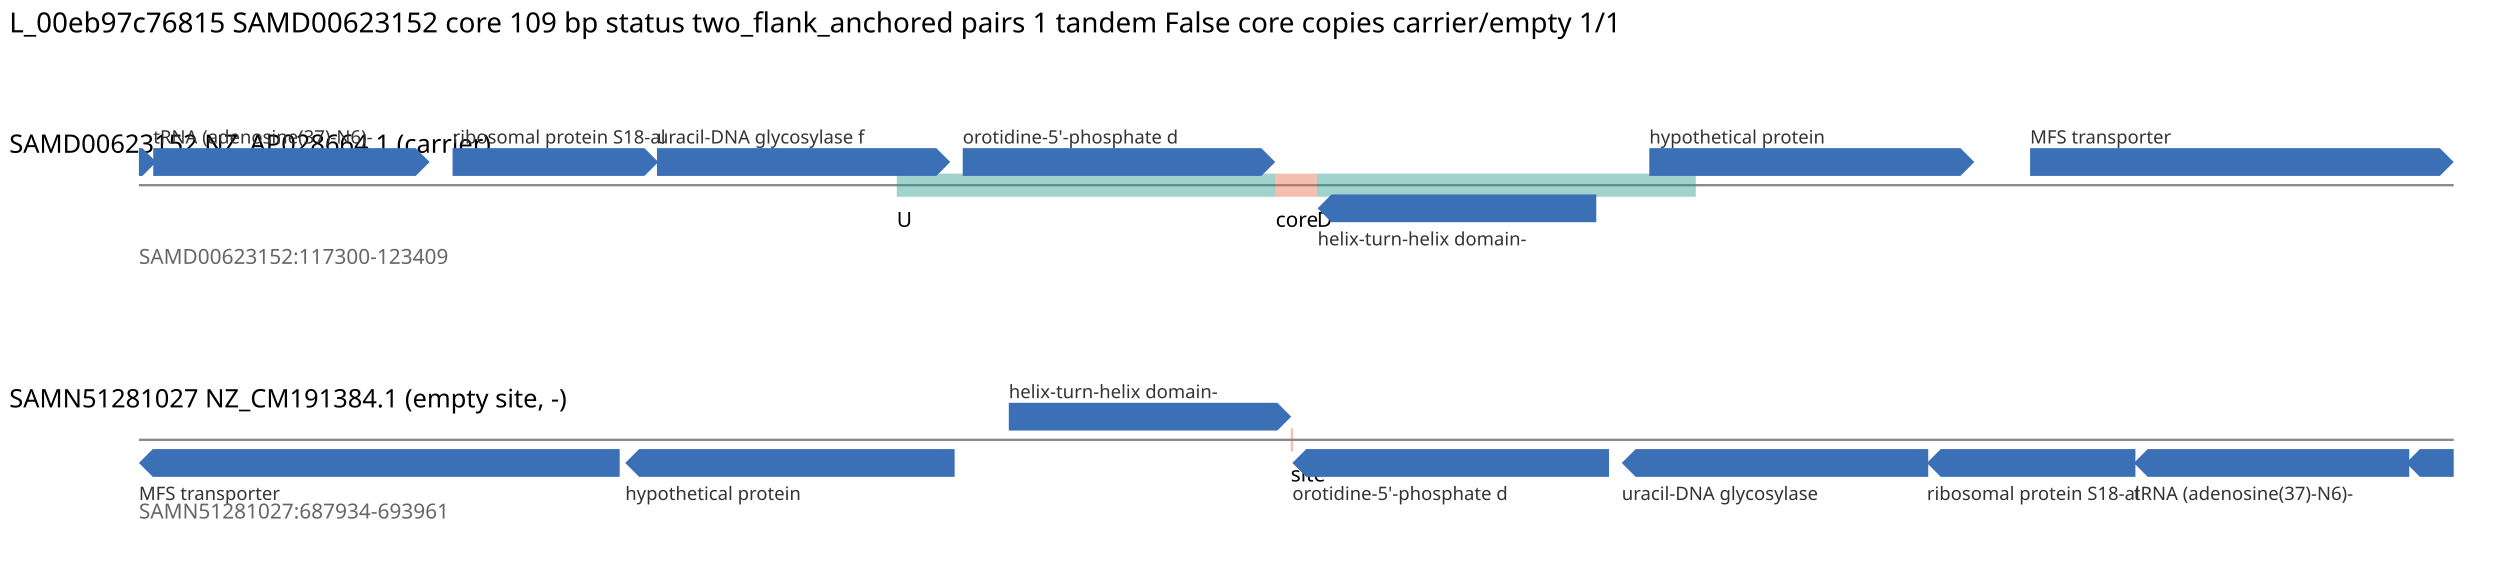
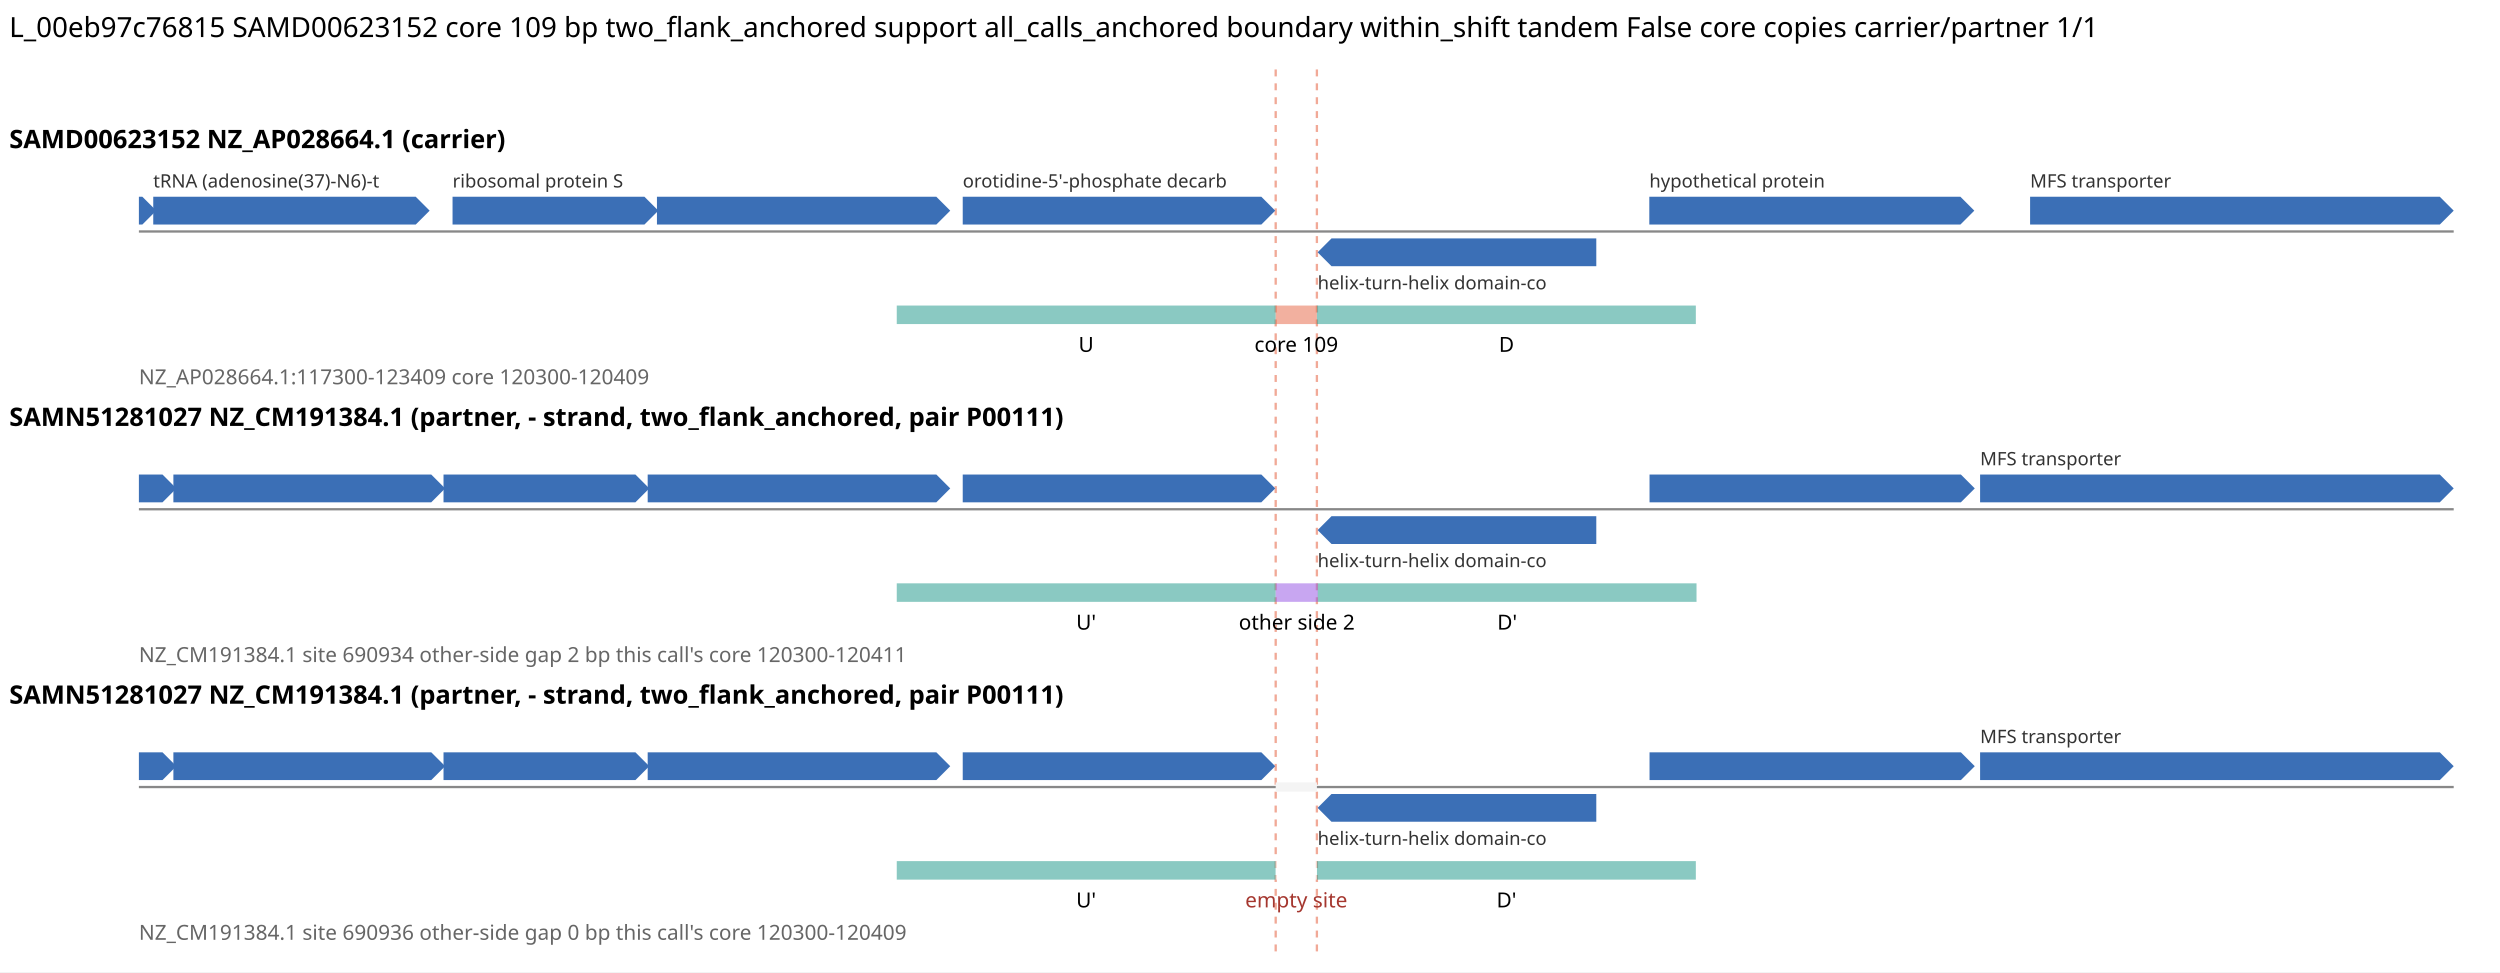
- <svg xmlns="http://www.w3.org/2000/svg" width="1080" height="250" font-family="sans-serif">
+ <svg xmlns="http://www.w3.org/2000/svg" width="1080" height="420" font-family="sans-serif">
  <rect width="100%" height="100%" fill="white" />
-   <text x="4" y="14" font-size="12">L_00eb97c76815  SAMD00623152  core 109 bp  status two_flank_anchored  pairs 1  tandem False  core copies carrier/empty 1/1</text>
-   <text x="4" y="66" font-size="11">SAMD00623152 NZ_AP028664.1 (carrier)</text>
-   <line x1="60" y1="80" x2="1060" y2="80" stroke="#888" />
-   <rect x="387.4" y="75" width="163.7" height="10" fill="#2a9d8f" opacity="0.45" />
-   <text x="387.4" y="98" font-size="9">U</text>
-   <rect x="551.1" y="75" width="17.8" height="10" fill="#e76f51" opacity="0.45" />
-   <text x="551.1" y="98" font-size="9">core</text>
-   <rect x="568.9" y="75" width="163.7" height="10" fill="#2a9d8f" opacity="0.45" />
-   <text x="568.9" y="98" font-size="9">D</text>
-   <polygon points="60.0,64 61.5,64 67.5,70 61.5,76 60.0,76" fill="#3b6fb6" />
-   <polygon points="66.2,64 179.6,64 185.6,70 179.6,76 66.2,76" fill="#3b6fb6" />
-   <text x="66.2" y="62" font-size="8" fill="#333">tRNA (adenosine(37)-N6)-</text>
-   <polygon points="195.5,64 278.4,64 284.4,70 278.4,76 195.5,76" fill="#3b6fb6" />
-   <text x="195.5" y="62" font-size="8" fill="#333">ribosomal protein S18-al</text>
-   <polygon points="283.8,64 404.5,64 410.5,70 404.5,76 283.8,76" fill="#3b6fb6" />
-   <text x="283.8" y="62" font-size="8" fill="#333">uracil-DNA glycosylase f</text>
-   <polygon points="415.9,64 544.9,64 550.9,70 544.9,76 415.9,76" fill="#3b6fb6" />
-   <text x="415.9" y="62" font-size="8" fill="#333">orotidine-5'-phosphate d</text>
-   <polygon points="569.2,90 575.2,84 689.6,84 689.6,96 575.2,96" fill="#3b6fb6" />
-   <text x="569.2" y="106" font-size="8" fill="#333">helix-turn-helix domain-</text>
-   <polygon points="712.5,64 846.9,64 852.9,70 846.9,76 712.5,76" fill="#3b6fb6" />
-   <text x="712.5" y="62" font-size="8" fill="#333">hypothetical protein</text>
-   <polygon points="877.0,64 1054.0,64 1060.0,70 1054.0,76 877.0,76" fill="#3b6fb6" />
-   <text x="877.0" y="62" font-size="8" fill="#333">MFS transporter</text>
-   <text x="60" y="114" font-size="9" fill="#666">SAMD00623152:117300-123409</text>
-   <text x="4" y="176" font-size="11">SAMN51281027 NZ_CM191384.1 (empty site, -)</text>
-   <line x1="60" y1="190" x2="1060" y2="190" stroke="#888" />
-   <rect x="557.6" y="185" width="1.0" height="10" fill="#e76f51" opacity="0.45" />
-   <text x="557.6" y="208" font-size="9">site</text>
-   <polygon points="60.0,200 66.0,194 267.7,194 267.7,206 66.0,206" fill="#3b6fb6" />
-   <text x="60.0" y="216" font-size="8" fill="#333">MFS transporter</text>
-   <polygon points="270.1,200 276.1,194 412.4,194 412.4,206 276.1,206" fill="#3b6fb6" />
-   <text x="270.1" y="216" font-size="8" fill="#333">hypothetical protein</text>
-   <polygon points="435.8,174 551.8,174 557.8,180 551.8,186 435.8,186" fill="#3b6fb6" />
-   <text x="435.8" y="172" font-size="8" fill="#333">helix-turn-helix domain-</text>
-   <polygon points="558.3,200 564.3,194 695.1,194 695.1,206 564.3,206" fill="#3b6fb6" />
-   <text x="558.3" y="216" font-size="8" fill="#333">orotidine-5'-phosphate d</text>
-   <polygon points="700.6,200 706.6,194 833.0,194 833.0,206 706.6,206" fill="#3b6fb6" />
-   <text x="700.6" y="216" font-size="8" fill="#333">uracil-DNA glycosylase</text>
-   <polygon points="832.4,200 838.4,194 922.5,194 922.5,206 838.4,206" fill="#3b6fb6" />
-   <text x="832.4" y="216" font-size="8" fill="#333">ribosomal protein S18-al</text>
-   <polygon points="921.8,200 927.8,194 1040.8,194 1040.8,206 927.8,206" fill="#3b6fb6" />
-   <text x="921.8" y="216" font-size="8" fill="#333">tRNA (adenosine(37)-N6)-</text>
-   <polygon points="1039.4,200 1045.4,194 1060.0,194 1060.0,206 1045.4,206" fill="#3b6fb6" />
-   <text x="60" y="224" font-size="9" fill="#666">SAMN51281027:687934-693961</text>
+   <text x="4" y="16" font-size="12">L_00eb97c76815  SAMD00623152  core 109 bp  two_flank_anchored  support all_calls_anchored  boundary within_shift  tandem False  core copies carrier/partner 1/1</text>
+   <line x1="551.1" y1="30" x2="551.1" y2="412" stroke="#e76f51" stroke-dasharray="3,3" opacity="0.6" />
+   <line x1="568.9" y1="30" x2="568.9" y2="412" stroke="#e76f51" stroke-dasharray="3,3" opacity="0.6" />
+   <text x="4" y="64" font-size="11" font-weight="bold">SAMD00623152 NZ_AP028664.1 (carrier)</text>
+   <line x1="60" y1="100" x2="1060" y2="100" stroke="#888" />
+   <rect x="387.4" y="132" width="163.7" height="8" fill="#2a9d8f" opacity="0.55" />
+   <text x="469.2" y="152" font-size="9" text-anchor="middle">U</text>
+   <rect x="551.1" y="132" width="17.8" height="8" fill="#e76f51" opacity="0.55" />
+   <text x="560.0" y="152" font-size="9" text-anchor="middle">core 109</text>
+   <rect x="568.9" y="132" width="163.7" height="8" fill="#2a9d8f" opacity="0.55" />
+   <text x="650.8" y="152" font-size="9" text-anchor="middle">D</text>
+   <polygon points="60.0,85 61.5,85 67.5,91 61.5,97 60.0,97" fill="#3b6fb6" />
+   <polygon points="66.2,85 179.6,85 185.6,91 179.6,97 66.2,97" fill="#3b6fb6" />
+   <text x="66.2" y="81" font-size="8" fill="#333">tRNA (adenosine(37)-N6)-t</text>
+   <polygon points="195.5,85 278.4,85 284.4,91 278.4,97 195.5,97" fill="#3b6fb6" />
+   <text x="195.5" y="81" font-size="8" fill="#333">ribosomal protein S</text>
+   <polygon points="283.8,85 404.5,85 410.5,91 404.5,97 283.8,97" fill="#3b6fb6" />
+   <polygon points="415.9,85 544.9,85 550.9,91 544.9,97 415.9,97" fill="#3b6fb6" />
+   <text x="415.9" y="81" font-size="8" fill="#333">orotidine-5'-phosphate decarb</text>
+   <polygon points="569.2,109 575.2,103 689.6,103 689.6,115 575.2,115" fill="#3b6fb6" />
+   <text x="569.2" y="125" font-size="8" fill="#333">helix-turn-helix domain-co</text>
+   <polygon points="712.5,85 846.9,85 852.9,91 846.9,97 712.5,97" fill="#3b6fb6" />
+   <text x="712.5" y="81" font-size="8" fill="#333">hypothetical protein</text>
+   <polygon points="877.0,85 1054.0,85 1060.0,91 1054.0,97 877.0,97" fill="#3b6fb6" />
+   <text x="877.0" y="81" font-size="8" fill="#333">MFS transporter</text>
+   <text x="60" y="166" font-size="9" fill="#666">NZ_AP028664.1:117300-123409  core 120300-120409</text>
+   <text x="4" y="184" font-size="11" font-weight="bold">SAMN51281027 NZ_CM191384.1 (partner, - strand, two_flank_anchored, pair P00111)</text>
+   <line x1="60" y1="220" x2="1060" y2="220" stroke="#888" />
+   <rect x="387.4" y="252" width="163.7" height="8" fill="#2a9d8f" opacity="0.55" />
+   <text x="469.2" y="272" font-size="9" text-anchor="middle">U'</text>
+   <rect x="569.2" y="252" width="163.7" height="8" fill="#2a9d8f" opacity="0.55" />
+   <text x="651.1" y="272" font-size="9" text-anchor="middle">D'</text>
+   <rect x="551.1" y="252" width="18.2" height="8" fill="#9b5de5" opacity="0.55" />
+   <text x="560.2" y="272" font-size="9" text-anchor="middle">other side 2</text>
+   <polygon points="855.4,205 1054.0,205 1060.0,211 1054.0,217 855.4,217" fill="#3b6fb6" />
+   <text x="855.4" y="201" font-size="8" fill="#333">MFS transporter</text>
+   <polygon points="712.6,205 847.1,205 853.1,211 847.1,217 712.6,217" fill="#3b6fb6" />
+   <polygon points="569.2,229 575.2,223 689.6,223 689.6,235 575.2,235" fill="#3b6fb6" />
+   <text x="569.2" y="245" font-size="8" fill="#333">helix-turn-helix domain-co</text>
+   <polygon points="415.9,205 544.9,205 550.9,211 544.9,217 415.9,217" fill="#3b6fb6" />
+   <polygon points="279.8,205 404.5,205 410.5,211 404.5,217 279.8,217" fill="#3b6fb6" />
+   <polygon points="191.6,205 274.5,205 280.5,211 274.5,217 191.6,217" fill="#3b6fb6" />
+   <polygon points="74.9,205 186.3,205 192.3,211 186.3,217 74.9,217" fill="#3b6fb6" />
+   <polygon points="60.0,205 70.2,205 76.2,211 70.2,217 60.0,217" fill="#3b6fb6" />
+   <text x="60" y="286" font-size="9" fill="#666">NZ_CM191384.1 site 690934  other-side gap 2 bp  this call's core 120300-120411</text>
+   <text x="4" y="304" font-size="11" font-weight="bold">SAMN51281027 NZ_CM191384.1 (partner, - strand, two_flank_anchored, pair P00111)</text>
+   <line x1="60" y1="340" x2="1060" y2="340" stroke="#888" />
+   <rect x="387.4" y="372" width="163.7" height="8" fill="#2a9d8f" opacity="0.55" />
+   <text x="469.2" y="392" font-size="9" text-anchor="middle">U'</text>
+   <rect x="568.9" y="372" width="163.7" height="8" fill="#2a9d8f" opacity="0.55" />
+   <text x="650.8" y="392" font-size="9" text-anchor="middle">D'</text>
+   <rect x="551.1" y="372" width="17.8" height="8" fill="#ffffff" opacity="0.55" />
+   <polygon points="855.4,325 1054.0,325 1060.0,331 1054.0,337 855.4,337" fill="#3b6fb6" />
+   <text x="855.4" y="321" font-size="8" fill="#333">MFS transporter</text>
+   <polygon points="712.6,325 847.1,325 853.1,331 847.1,337 712.6,337" fill="#3b6fb6" />
+   <polygon points="569.2,349 575.2,343 689.6,343 689.6,355 575.2,355" fill="#3b6fb6" />
+   <text x="569.2" y="365" font-size="8" fill="#333">helix-turn-helix domain-co</text>
+   <polygon points="415.9,325 544.9,325 550.9,331 544.9,337 415.9,337" fill="#3b6fb6" />
+   <polygon points="279.8,325 404.5,325 410.5,331 404.5,337 279.8,337" fill="#3b6fb6" />
+   <polygon points="191.6,325 274.5,325 280.5,331 274.5,337 191.6,337" fill="#3b6fb6" />
+   <polygon points="74.9,325 186.3,325 192.3,331 186.3,337 74.9,337" fill="#3b6fb6" />
+   <polygon points="60.0,325 70.2,325 76.2,331 70.2,337 60.0,337" fill="#3b6fb6" />
+   <text x="60" y="406" font-size="9" fill="#666">NZ_CM191384.1 site 690936  other-side gap 0 bp  this call's core 120300-120409</text>
+   <rect x="551.1" y="338" width="17.8" height="4" fill="#f4f4f4" />
+   <text x="560.0" y="392" font-size="9" text-anchor="middle" fill="#a5372f">empty site</text>
</svg>
